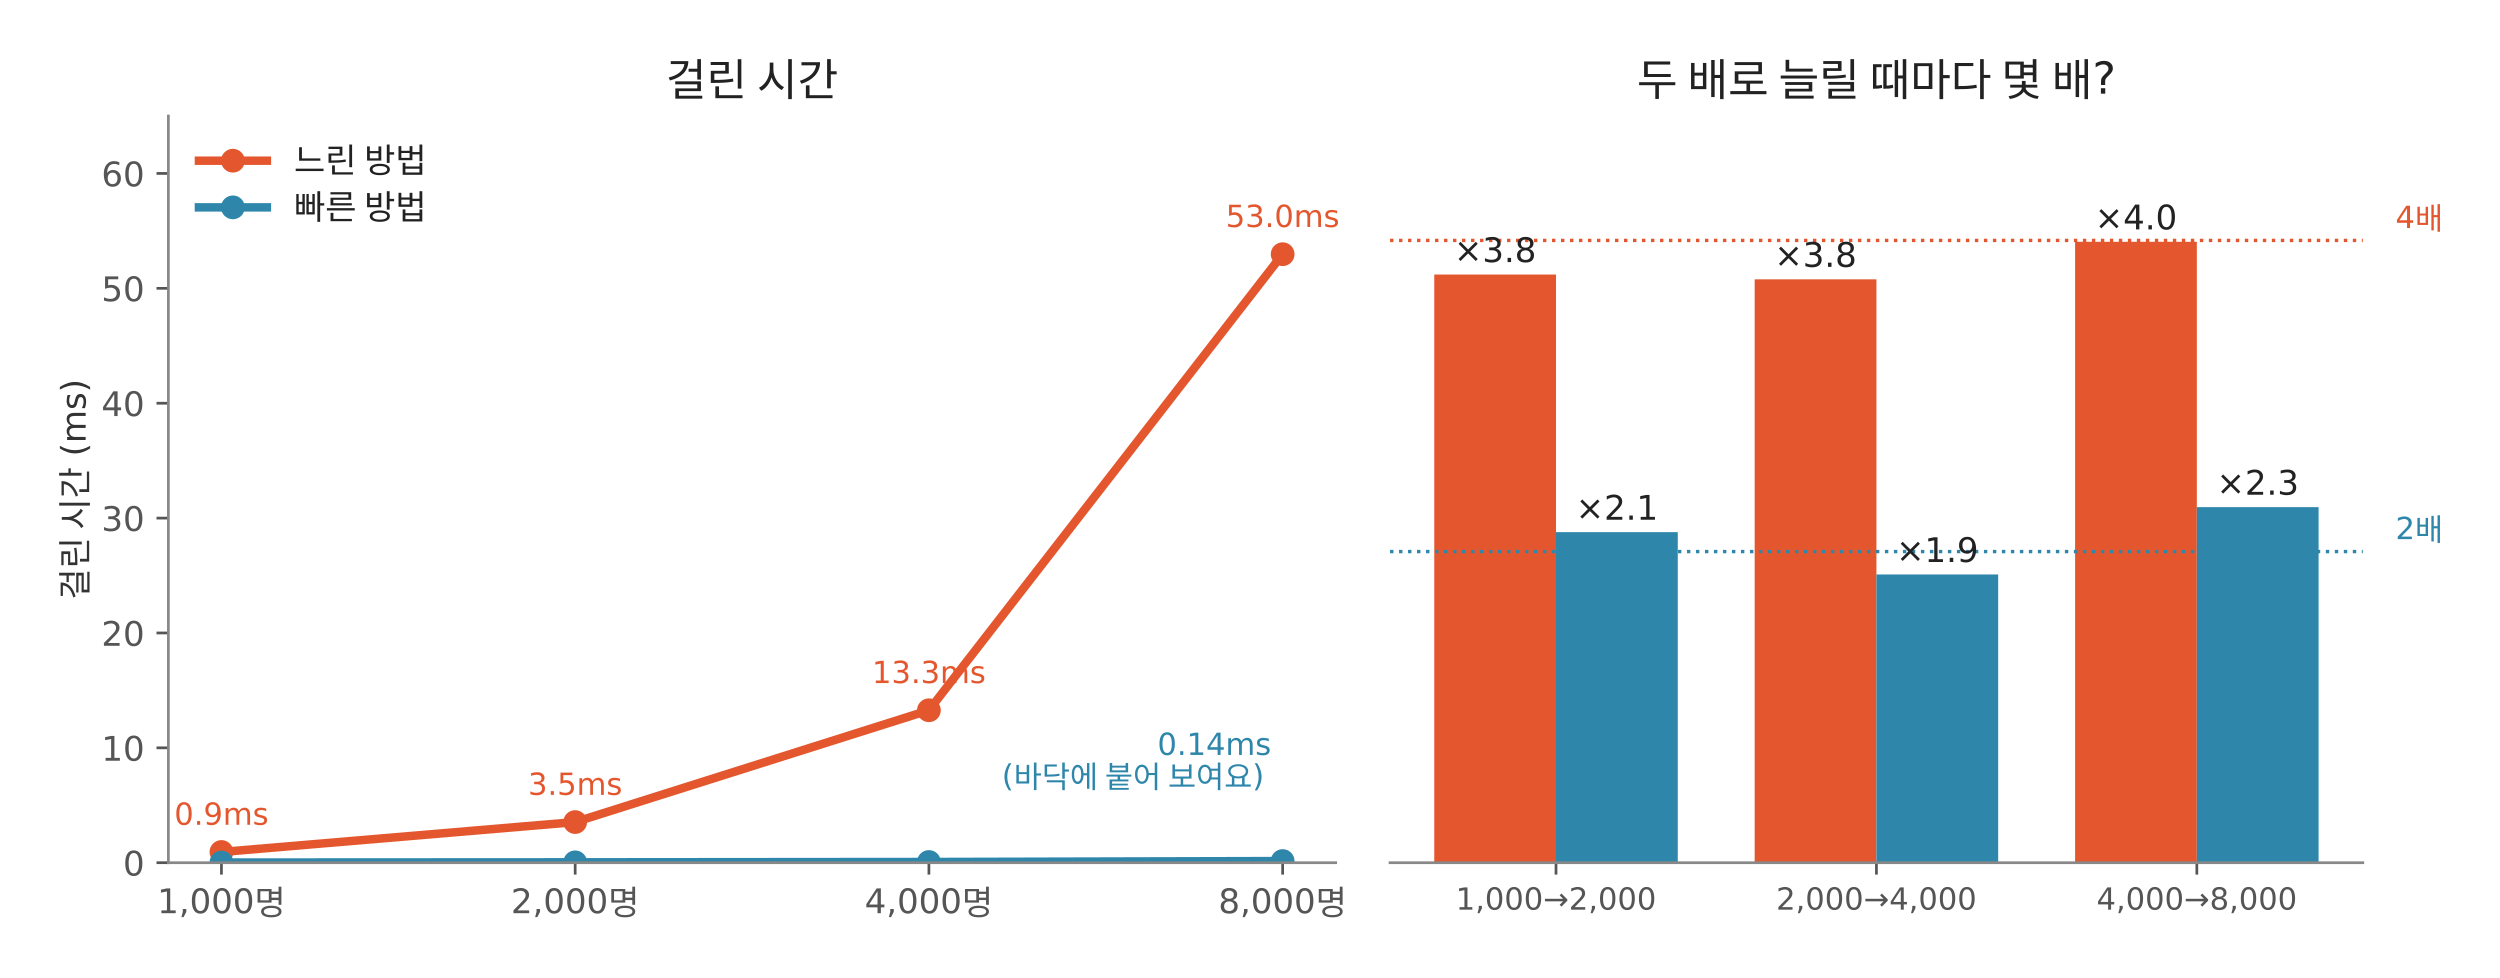
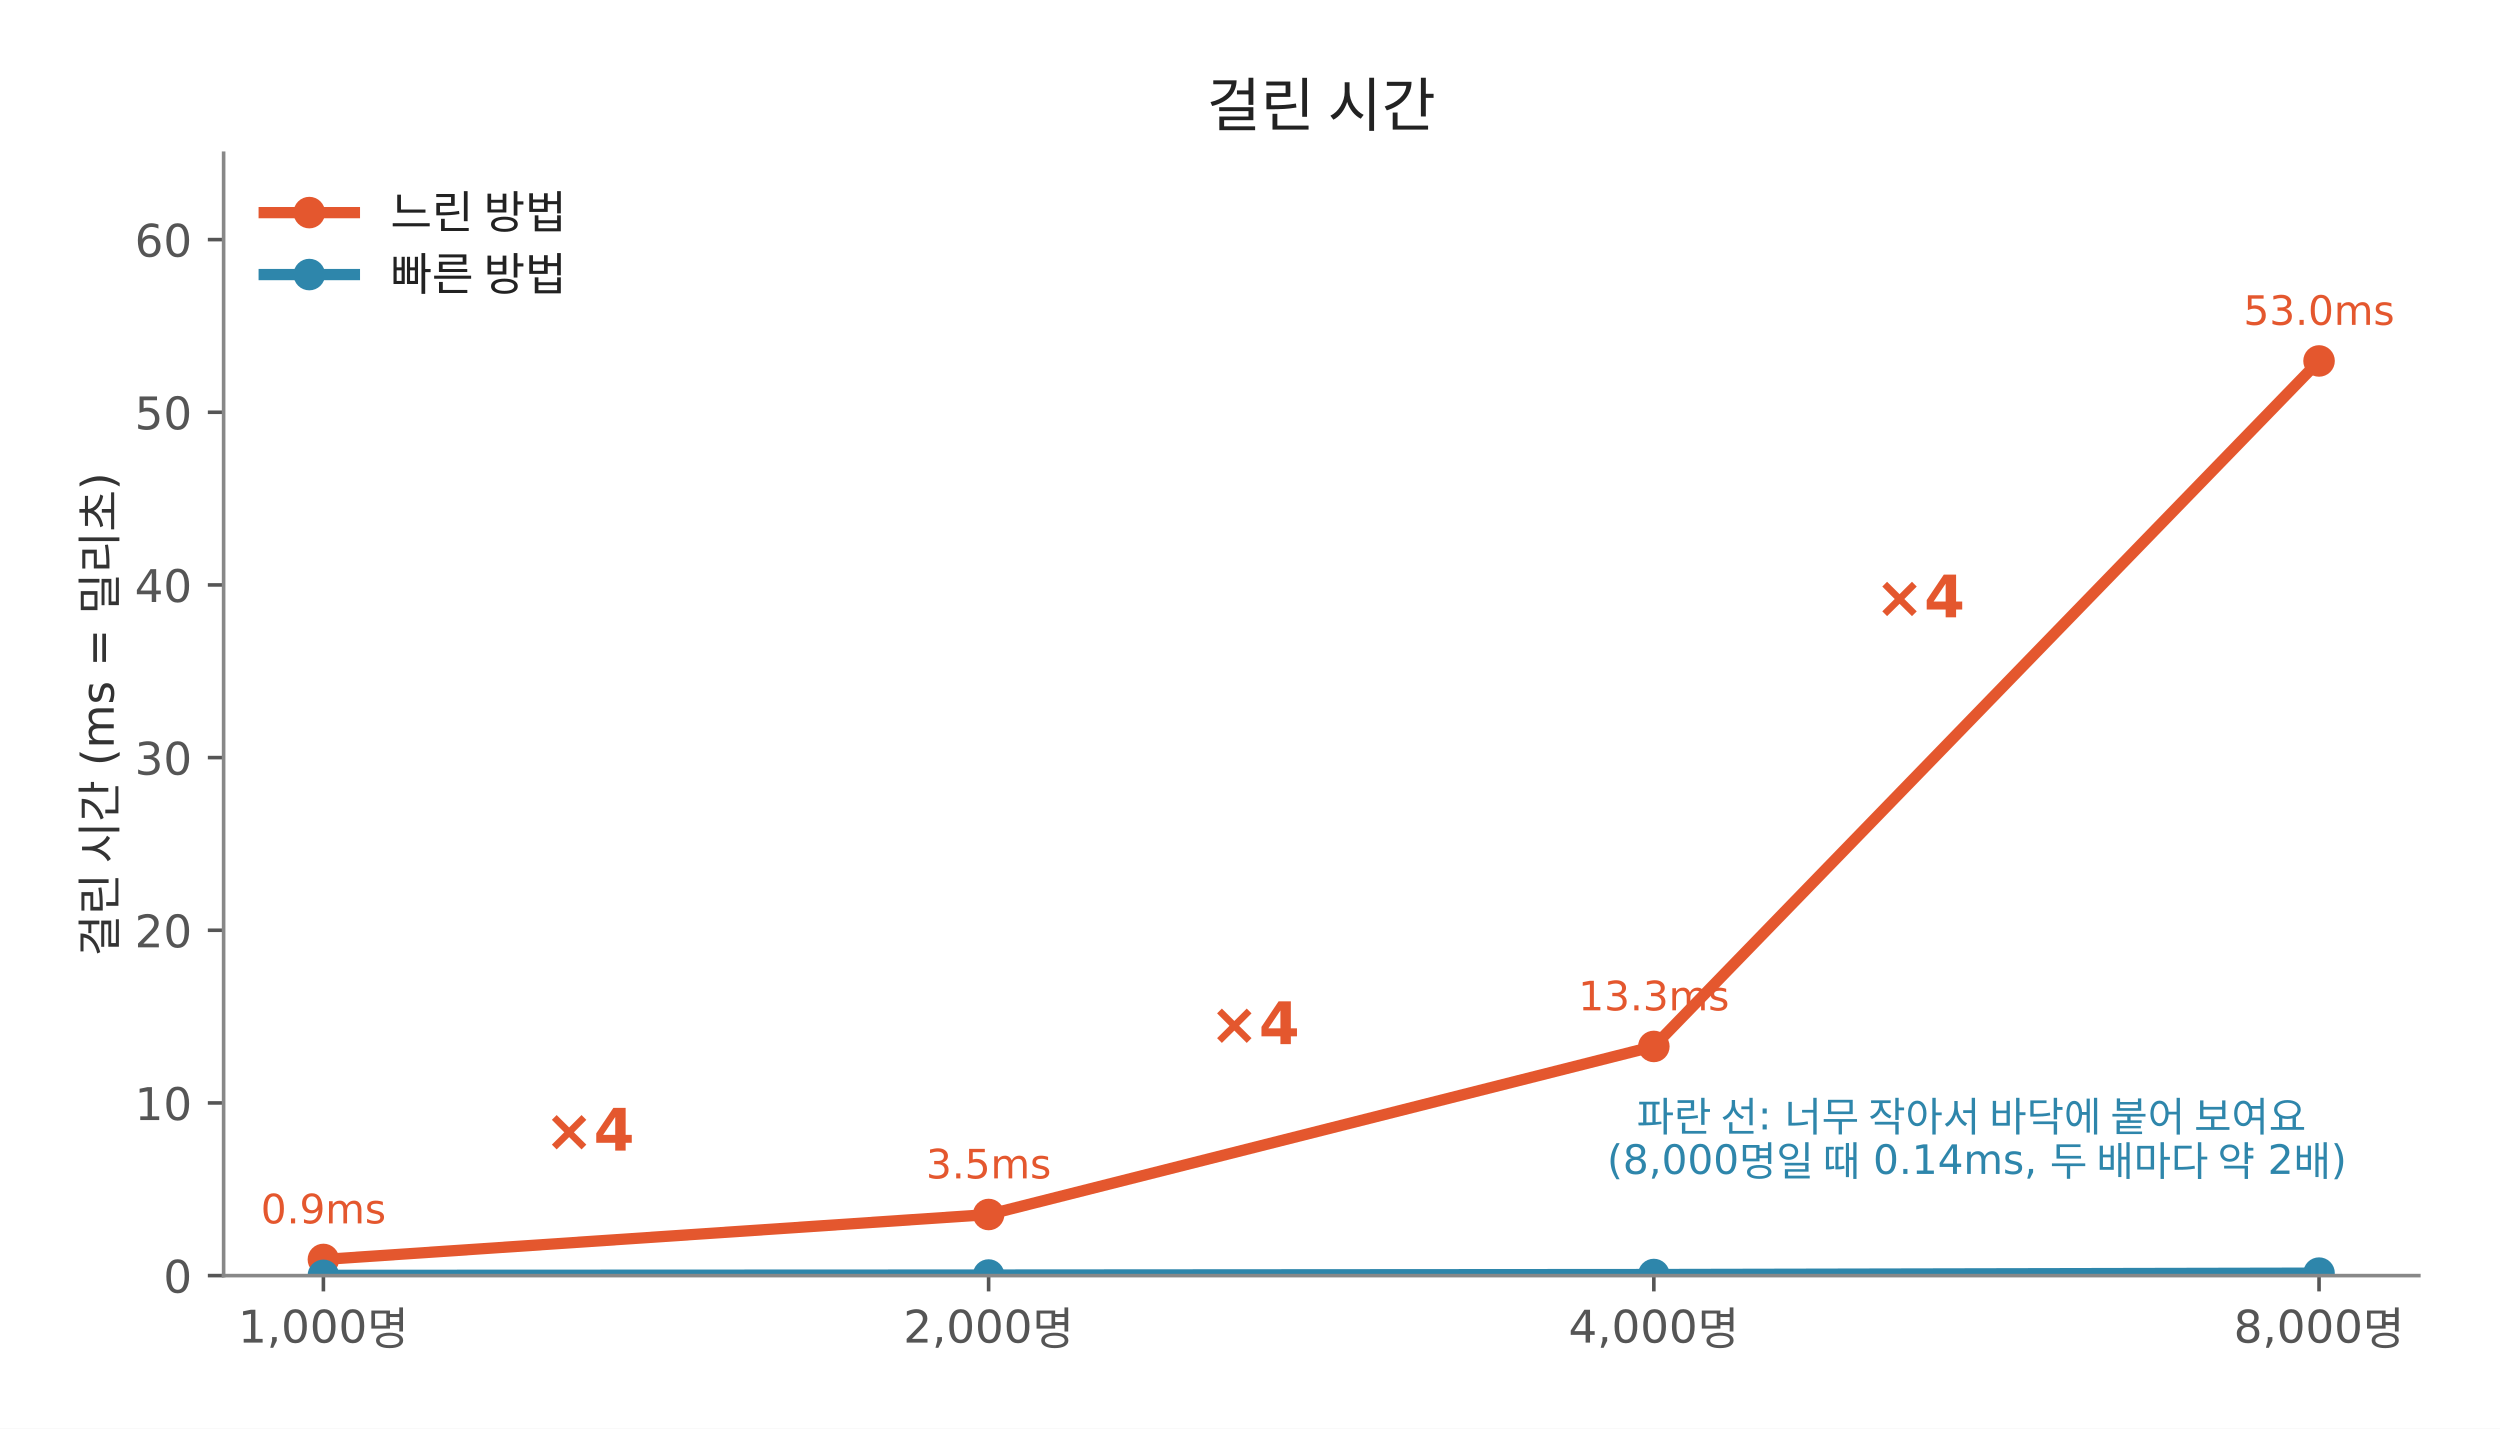
- <svg xmlns="http://www.w3.org/2000/svg" xmlns:xlink="http://www.w3.org/1999/xlink" width="736.278pt" height="288pt" viewBox="0 0 736.278 288" version="1.1">
+ <svg xmlns="http://www.w3.org/2000/svg" xmlns:xlink="http://www.w3.org/1999/xlink" width="554.4pt" height="316.8pt" viewBox="0 0 554.4 316.8" version="1.1">
  <defs>
    <style type="text/css">*{stroke-linejoin: round; stroke-linecap: butt}</style>
  </defs>
  <g id="figure_1">
    <g id="patch_1">
-       <path d="M 0 288  L 736.278 288  L 736.278 0  L 0 0  z " style="fill: #ffffff" />
+       <path d="M 0 316.8  L 554.4 316.8  L 554.4 0  L 0 0  z " style="fill: #ffffff" />
    </g>
    <g id="axes_1">
      <g id="patch_2">
-         <path d="M 49.591 254.08  L 393.38 254.08  L 393.38 34.168  L 49.591 34.168  z " style="fill: #ffffff" />
+         <path d="M 49.591 282.88  L 536.4 282.88  L 536.4 33.986  L 49.591 33.986  z " style="fill: #ffffff" />
      </g>
      <g id="matplotlib.axis_1">
        <g id="xtick_1">
          <g id="line2d_1">
            <defs>
-               <path id="m24d782987a" d="M 0 0  L 0 3.5  " style="stroke: #555555; stroke-width: 0.8" />
+               <path id="m70cd7b57b3" d="M 0 0  L 0 3.5  " style="stroke: #555555; stroke-width: 0.8" />
            </defs>
            <g>
-               <use xlink:href="#m24d782987a" x="65.217" y="254.08" style="fill: #555555; stroke: #555555; stroke-width: 0.8" />
+               <use xlink:href="#m70cd7b57b3" x="71.718" y="282.88" style="fill: #555555; stroke: #555555; stroke-width: 0.8" />
            </g>
          </g>
          <g id="text_1">
-             <text style="fill: #555555; font: 10px 'Apple SD Gothic Neo', 'Noto Sans KR', 'Malgun Gothic', 'DejaVu Sans', 'Bitstream Vera Sans', 'Computer Modern Sans Serif', 'Lucida Grande', 'Verdana', 'Geneva', 'Lucid', 'Arial', 'Helvetica', 'Avant Garde', sans-serif; text-anchor: middle" x="65.217" y="268.941" transform="rotate(-0 65.2174 268.9406)">1,000명</text>
+             <text style="fill: #555555; font: 10px 'Apple SD Gothic Neo', 'Noto Sans KR', 'Malgun Gothic', 'DejaVu Sans', 'Bitstream Vera Sans', 'Computer Modern Sans Serif', 'Lucida Grande', 'Verdana', 'Geneva', 'Lucid', 'Arial', 'Helvetica', 'Avant Garde', sans-serif; text-anchor: middle" x="71.718" y="297.741" transform="rotate(-0 71.71832 297.7406)">1,000명</text>
          </g>
        </g>
        <g id="xtick_2">
          <g id="line2d_2">
            <g>
-               <use xlink:href="#m24d782987a" x="169.396" y="254.08" style="fill: #555555; stroke: #555555; stroke-width: 0.8" />
+               <use xlink:href="#m70cd7b57b3" x="219.236" y="282.88" style="fill: #555555; stroke: #555555; stroke-width: 0.8" />
            </g>
          </g>
          <g id="text_2">
-             <text style="fill: #555555; font: 10px 'Apple SD Gothic Neo', 'Noto Sans KR', 'Malgun Gothic', 'DejaVu Sans', 'Bitstream Vera Sans', 'Computer Modern Sans Serif', 'Lucida Grande', 'Verdana', 'Geneva', 'Lucid', 'Arial', 'Helvetica', 'Avant Garde', sans-serif; text-anchor: middle" x="169.396" y="268.941" transform="rotate(-0 169.3959 268.9406)">2,000명</text>
+             <text style="fill: #555555; font: 10px 'Apple SD Gothic Neo', 'Noto Sans KR', 'Malgun Gothic', 'DejaVu Sans', 'Bitstream Vera Sans', 'Computer Modern Sans Serif', 'Lucida Grande', 'Verdana', 'Geneva', 'Lucid', 'Arial', 'Helvetica', 'Avant Garde', sans-serif; text-anchor: middle" x="219.236" y="297.741" transform="rotate(-0 219.2363 297.7406)">2,000명</text>
          </g>
        </g>
        <g id="xtick_3">
          <g id="line2d_3">
            <g>
-               <use xlink:href="#m24d782987a" x="273.574" y="254.08" style="fill: #555555; stroke: #555555; stroke-width: 0.8" />
+               <use xlink:href="#m70cd7b57b3" x="366.754" y="282.88" style="fill: #555555; stroke: #555555; stroke-width: 0.8" />
            </g>
          </g>
          <g id="text_3">
-             <text style="fill: #555555; font: 10px 'Apple SD Gothic Neo', 'Noto Sans KR', 'Malgun Gothic', 'DejaVu Sans', 'Bitstream Vera Sans', 'Computer Modern Sans Serif', 'Lucida Grande', 'Verdana', 'Geneva', 'Lucid', 'Arial', 'Helvetica', 'Avant Garde', sans-serif; text-anchor: middle" x="273.574" y="268.941" transform="rotate(-0 273.5744 268.9406)">4,000명</text>
+             <text style="fill: #555555; font: 10px 'Apple SD Gothic Neo', 'Noto Sans KR', 'Malgun Gothic', 'DejaVu Sans', 'Bitstream Vera Sans', 'Computer Modern Sans Serif', 'Lucida Grande', 'Verdana', 'Geneva', 'Lucid', 'Arial', 'Helvetica', 'Avant Garde', sans-serif; text-anchor: middle" x="366.754" y="297.741" transform="rotate(-0 366.7543 297.7406)">4,000명</text>
          </g>
        </g>
        <g id="xtick_4">
          <g id="line2d_4">
            <g>
-               <use xlink:href="#m24d782987a" x="377.753" y="254.08" style="fill: #555555; stroke: #555555; stroke-width: 0.8" />
+               <use xlink:href="#m70cd7b57b3" x="514.272" y="282.88" style="fill: #555555; stroke: #555555; stroke-width: 0.8" />
            </g>
          </g>
          <g id="text_4">
-             <text style="fill: #555555; font: 10px 'Apple SD Gothic Neo', 'Noto Sans KR', 'Malgun Gothic', 'DejaVu Sans', 'Bitstream Vera Sans', 'Computer Modern Sans Serif', 'Lucida Grande', 'Verdana', 'Geneva', 'Lucid', 'Arial', 'Helvetica', 'Avant Garde', sans-serif; text-anchor: middle" x="377.753" y="268.941" transform="rotate(-0 377.7529 268.9406)">8,000명</text>
+             <text style="fill: #555555; font: 10px 'Apple SD Gothic Neo', 'Noto Sans KR', 'Malgun Gothic', 'DejaVu Sans', 'Bitstream Vera Sans', 'Computer Modern Sans Serif', 'Lucida Grande', 'Verdana', 'Geneva', 'Lucid', 'Arial', 'Helvetica', 'Avant Garde', sans-serif; text-anchor: middle" x="514.272" y="297.741" transform="rotate(-0 514.2723 297.7406)">8,000명</text>
          </g>
        </g>
      </g>
      <g id="matplotlib.axis_2">
        <g id="ytick_1">
          <g id="line2d_5">
            <defs>
-               <path id="m99cda3ee93" d="M 0 0  L -3.5 0  " style="stroke: #555555; stroke-width: 0.8" />
+               <path id="m68f8feca6b" d="M 0 0  L -3.5 0  " style="stroke: #555555; stroke-width: 0.8" />
            </defs>
            <g>
-               <use xlink:href="#m99cda3ee93" x="49.591" y="254.08" style="fill: #555555; stroke: #555555; stroke-width: 0.8" />
+               <use xlink:href="#m68f8feca6b" x="49.591" y="282.88" style="fill: #555555; stroke: #555555; stroke-width: 0.8" />
            </g>
          </g>
          <g id="text_5">
-             <text style="fill: #555555; font: 10px 'Apple SD Gothic Neo', 'Noto Sans KR', 'Malgun Gothic', 'DejaVu Sans', 'Bitstream Vera Sans', 'Computer Modern Sans Serif', 'Lucida Grande', 'Verdana', 'Geneva', 'Lucid', 'Arial', 'Helvetica', 'Avant Garde', sans-serif; text-anchor: end" x="42.591" y="257.87" transform="rotate(-0 42.59063 257.8695)">0</text>
+             <text style="fill: #555555; font: 10px 'Apple SD Gothic Neo', 'Noto Sans KR', 'Malgun Gothic', 'DejaVu Sans', 'Bitstream Vera Sans', 'Computer Modern Sans Serif', 'Lucida Grande', 'Verdana', 'Geneva', 'Lucid', 'Arial', 'Helvetica', 'Avant Garde', sans-serif; text-anchor: end" x="42.591" y="286.67" transform="rotate(-0 42.59063 286.6695)">0</text>
          </g>
        </g>
        <g id="ytick_2">
          <g id="line2d_6">
            <g>
-               <use xlink:href="#m99cda3ee93" x="49.591" y="220.247" style="fill: #555555; stroke: #555555; stroke-width: 0.8" />
+               <use xlink:href="#m68f8feca6b" x="49.591" y="244.588" style="fill: #555555; stroke: #555555; stroke-width: 0.8" />
            </g>
          </g>
          <g id="text_6">
-             <text style="fill: #555555; font: 10px 'Apple SD Gothic Neo', 'Noto Sans KR', 'Malgun Gothic', 'DejaVu Sans', 'Bitstream Vera Sans', 'Computer Modern Sans Serif', 'Lucida Grande', 'Verdana', 'Geneva', 'Lucid', 'Arial', 'Helvetica', 'Avant Garde', sans-serif; text-anchor: end" x="42.591" y="224.037" transform="rotate(-0 42.59063 224.037)">10</text>
+             <text style="fill: #555555; font: 10px 'Apple SD Gothic Neo', 'Noto Sans KR', 'Malgun Gothic', 'DejaVu Sans', 'Bitstream Vera Sans', 'Computer Modern Sans Serif', 'Lucida Grande', 'Verdana', 'Geneva', 'Lucid', 'Arial', 'Helvetica', 'Avant Garde', sans-serif; text-anchor: end" x="42.591" y="248.378" transform="rotate(-0 42.59063 248.3781)">10</text>
          </g>
        </g>
        <g id="ytick_3">
          <g id="line2d_7">
            <g>
-               <use xlink:href="#m99cda3ee93" x="49.591" y="186.415" style="fill: #555555; stroke: #555555; stroke-width: 0.8" />
+               <use xlink:href="#m68f8feca6b" x="49.591" y="206.297" style="fill: #555555; stroke: #555555; stroke-width: 0.8" />
            </g>
          </g>
          <g id="text_7">
-             <text style="fill: #555555; font: 10px 'Apple SD Gothic Neo', 'Noto Sans KR', 'Malgun Gothic', 'DejaVu Sans', 'Bitstream Vera Sans', 'Computer Modern Sans Serif', 'Lucida Grande', 'Verdana', 'Geneva', 'Lucid', 'Arial', 'Helvetica', 'Avant Garde', sans-serif; text-anchor: end" x="42.591" y="190.205" transform="rotate(-0 42.59063 190.2045)">20</text>
+             <text style="fill: #555555; font: 10px 'Apple SD Gothic Neo', 'Noto Sans KR', 'Malgun Gothic', 'DejaVu Sans', 'Bitstream Vera Sans', 'Computer Modern Sans Serif', 'Lucida Grande', 'Verdana', 'Geneva', 'Lucid', 'Arial', 'Helvetica', 'Avant Garde', sans-serif; text-anchor: end" x="42.591" y="210.087" transform="rotate(-0 42.59063 210.0867)">20</text>
          </g>
        </g>
        <g id="ytick_4">
          <g id="line2d_8">
            <g>
-               <use xlink:href="#m99cda3ee93" x="49.591" y="152.582" style="fill: #555555; stroke: #555555; stroke-width: 0.8" />
+               <use xlink:href="#m68f8feca6b" x="49.591" y="168.006" style="fill: #555555; stroke: #555555; stroke-width: 0.8" />
            </g>
          </g>
          <g id="text_8">
-             <text style="fill: #555555; font: 10px 'Apple SD Gothic Neo', 'Noto Sans KR', 'Malgun Gothic', 'DejaVu Sans', 'Bitstream Vera Sans', 'Computer Modern Sans Serif', 'Lucida Grande', 'Verdana', 'Geneva', 'Lucid', 'Arial', 'Helvetica', 'Avant Garde', sans-serif; text-anchor: end" x="42.591" y="156.372" transform="rotate(-0 42.59063 156.372)">30</text>
+             <text style="fill: #555555; font: 10px 'Apple SD Gothic Neo', 'Noto Sans KR', 'Malgun Gothic', 'DejaVu Sans', 'Bitstream Vera Sans', 'Computer Modern Sans Serif', 'Lucida Grande', 'Verdana', 'Geneva', 'Lucid', 'Arial', 'Helvetica', 'Avant Garde', sans-serif; text-anchor: end" x="42.591" y="171.795" transform="rotate(-0 42.59063 171.7953)">30</text>
          </g>
        </g>
        <g id="ytick_5">
          <g id="line2d_9">
            <g>
-               <use xlink:href="#m99cda3ee93" x="49.591" y="118.75" style="fill: #555555; stroke: #555555; stroke-width: 0.8" />
+               <use xlink:href="#m68f8feca6b" x="49.591" y="129.714" style="fill: #555555; stroke: #555555; stroke-width: 0.8" />
            </g>
          </g>
          <g id="text_9">
-             <text style="fill: #555555; font: 10px 'Apple SD Gothic Neo', 'Noto Sans KR', 'Malgun Gothic', 'DejaVu Sans', 'Bitstream Vera Sans', 'Computer Modern Sans Serif', 'Lucida Grande', 'Verdana', 'Geneva', 'Lucid', 'Arial', 'Helvetica', 'Avant Garde', sans-serif; text-anchor: end" x="42.591" y="122.54" transform="rotate(-0 42.59063 122.5395)">40</text>
+             <text style="fill: #555555; font: 10px 'Apple SD Gothic Neo', 'Noto Sans KR', 'Malgun Gothic', 'DejaVu Sans', 'Bitstream Vera Sans', 'Computer Modern Sans Serif', 'Lucida Grande', 'Verdana', 'Geneva', 'Lucid', 'Arial', 'Helvetica', 'Avant Garde', sans-serif; text-anchor: end" x="42.591" y="133.504" transform="rotate(-0 42.59063 133.504)">40</text>
          </g>
        </g>
        <g id="ytick_6">
          <g id="line2d_10">
            <g>
-               <use xlink:href="#m99cda3ee93" x="49.591" y="84.917" style="fill: #555555; stroke: #555555; stroke-width: 0.8" />
+               <use xlink:href="#m68f8feca6b" x="49.591" y="91.423" style="fill: #555555; stroke: #555555; stroke-width: 0.8" />
            </g>
          </g>
          <g id="text_10">
-             <text style="fill: #555555; font: 10px 'Apple SD Gothic Neo', 'Noto Sans KR', 'Malgun Gothic', 'DejaVu Sans', 'Bitstream Vera Sans', 'Computer Modern Sans Serif', 'Lucida Grande', 'Verdana', 'Geneva', 'Lucid', 'Arial', 'Helvetica', 'Avant Garde', sans-serif; text-anchor: end" x="42.591" y="88.707" transform="rotate(-0 42.59063 88.70703)">50</text>
+             <text style="fill: #555555; font: 10px 'Apple SD Gothic Neo', 'Noto Sans KR', 'Malgun Gothic', 'DejaVu Sans', 'Bitstream Vera Sans', 'Computer Modern Sans Serif', 'Lucida Grande', 'Verdana', 'Geneva', 'Lucid', 'Arial', 'Helvetica', 'Avant Garde', sans-serif; text-anchor: end" x="42.591" y="95.213" transform="rotate(-0 42.59063 95.21256)">50</text>
          </g>
        </g>
        <g id="ytick_7">
          <g id="line2d_11">
            <g>
-               <use xlink:href="#m99cda3ee93" x="49.591" y="51.085" style="fill: #555555; stroke: #555555; stroke-width: 0.8" />
+               <use xlink:href="#m68f8feca6b" x="49.591" y="53.131" style="fill: #555555; stroke: #555555; stroke-width: 0.8" />
            </g>
          </g>
          <g id="text_11">
-             <text style="fill: #555555; font: 10px 'Apple SD Gothic Neo', 'Noto Sans KR', 'Malgun Gothic', 'DejaVu Sans', 'Bitstream Vera Sans', 'Computer Modern Sans Serif', 'Lucida Grande', 'Verdana', 'Geneva', 'Lucid', 'Arial', 'Helvetica', 'Avant Garde', sans-serif; text-anchor: end" x="42.591" y="54.875" transform="rotate(-0 42.59063 54.87453)">60</text>
+             <text style="fill: #555555; font: 10px 'Apple SD Gothic Neo', 'Noto Sans KR', 'Malgun Gothic', 'DejaVu Sans', 'Bitstream Vera Sans', 'Computer Modern Sans Serif', 'Lucida Grande', 'Verdana', 'Geneva', 'Lucid', 'Arial', 'Helvetica', 'Avant Garde', sans-serif; text-anchor: end" x="42.591" y="56.921" transform="rotate(-0 42.59063 56.92117)">60</text>
          </g>
        </g>
        <g id="text_12">
-           <text style="fill: #333333; font: 10px 'Apple SD Gothic Neo', 'Noto Sans KR', 'Malgun Gothic', 'DejaVu Sans', 'Bitstream Vera Sans', 'Computer Modern Sans Serif', 'Lucida Grande', 'Verdana', 'Geneva', 'Lucid', 'Arial', 'Helvetica', 'Avant Garde', sans-serif; text-anchor: middle" x="25.681" y="144.124" transform="rotate(-90 25.68125 144.1241)">걸린 시간 (ms)</text>
+           <text style="fill: #333333; font: 10px 'Apple SD Gothic Neo', 'Noto Sans KR', 'Malgun Gothic', 'DejaVu Sans', 'Bitstream Vera Sans', 'Computer Modern Sans Serif', 'Lucida Grande', 'Verdana', 'Geneva', 'Lucid', 'Arial', 'Helvetica', 'Avant Garde', sans-serif; text-anchor: middle" x="25.681" y="158.433" transform="rotate(-90 25.68125 158.4327)">걸린 시간 (ms = 밀리초)</text>
        </g>
      </g>
      <g id="line2d_12">
-         <path d="M 65.217 250.913  L 169.396 242.106  L 273.574 209.177  L 377.753 74.862  " clip-path="url(#p26d52762a8)" style="fill: none; stroke: #e4572e; stroke-width: 2.5; stroke-linecap: square" />
+         <path d="M 71.718 279.296  L 219.236 269.328  L 366.754 232.059  L 514.272 80.043  " clip-path="url(#p534e859869)" style="fill: none; stroke: #e4572e; stroke-width: 2.5; stroke-linecap: square" />
        <defs>
-           <path id="m8c4d092353" d="M 0 3  C 0.796 3 1.559 2.684 2.121 2.121  C 2.684 1.559 3 0.796 3 0  C 3 -0.796 2.684 -1.559 2.121 -2.121  C 1.559 -2.684 0.796 -3 0 -3  C -0.796 -3 -1.559 -2.684 -2.121 -2.121  C -2.684 -1.559 -3 -0.796 -3 0  C -3 0.796 -2.684 1.559 -2.121 2.121  C -1.559 2.684 -0.796 3 0 3  z " style="stroke: #e4572e" />
+           <path id="m20ce9dc213" d="M 0 3  C 0.796 3 1.559 2.684 2.121 2.121  C 2.684 1.559 3 0.796 3 0  C 3 -0.796 2.684 -1.559 2.121 -2.121  C 1.559 -2.684 0.796 -3 0 -3  C -0.796 -3 -1.559 -2.684 -2.121 -2.121  C -2.684 -1.559 -3 -0.796 -3 0  C -3 0.796 -2.684 1.559 -2.121 2.121  C -1.559 2.684 -0.796 3 0 3  z " style="stroke: #e4572e" />
        </defs>
-         <g clip-path="url(#p26d52762a8)">
-           <use xlink:href="#m8c4d092353" x="65.217" y="250.913" style="fill: #e4572e; stroke: #e4572e" />
-           <use xlink:href="#m8c4d092353" x="169.396" y="242.106" style="fill: #e4572e; stroke: #e4572e" />
-           <use xlink:href="#m8c4d092353" x="273.574" y="209.177" style="fill: #e4572e; stroke: #e4572e" />
-           <use xlink:href="#m8c4d092353" x="377.753" y="74.862" style="fill: #e4572e; stroke: #e4572e" />
+         <g clip-path="url(#p534e859869)">
+           <use xlink:href="#m20ce9dc213" x="71.718" y="279.296" style="fill: #e4572e; stroke: #e4572e" />
+           <use xlink:href="#m20ce9dc213" x="219.236" y="269.328" style="fill: #e4572e; stroke: #e4572e" />
+           <use xlink:href="#m20ce9dc213" x="366.754" y="232.059" style="fill: #e4572e; stroke: #e4572e" />
+           <use xlink:href="#m20ce9dc213" x="514.272" y="80.043" style="fill: #e4572e; stroke: #e4572e" />
        </g>
      </g>
      <g id="line2d_13">
-         <path d="M 65.217 254.026  L 169.396 253.965  L 273.574 253.867  L 377.753 253.592  " clip-path="url(#p26d52762a8)" style="fill: none; stroke: #2e86ab; stroke-width: 2.5; stroke-linecap: square" />
+         <path d="M 71.718 282.818  L 219.236 282.749  L 366.754 282.638  L 514.272 282.328  " clip-path="url(#p534e859869)" style="fill: none; stroke: #2e86ab; stroke-width: 2.5; stroke-linecap: square" />
        <defs>
-           <path id="m15142eed81" d="M 0 3  C 0.796 3 1.559 2.684 2.121 2.121  C 2.684 1.559 3 0.796 3 0  C 3 -0.796 2.684 -1.559 2.121 -2.121  C 1.559 -2.684 0.796 -3 0 -3  C -0.796 -3 -1.559 -2.684 -2.121 -2.121  C -2.684 -1.559 -3 -0.796 -3 0  C -3 0.796 -2.684 1.559 -2.121 2.121  C -1.559 2.684 -0.796 3 0 3  z " style="stroke: #2e86ab" />
+           <path id="m63383c56ba" d="M 0 3  C 0.796 3 1.559 2.684 2.121 2.121  C 2.684 1.559 3 0.796 3 0  C 3 -0.796 2.684 -1.559 2.121 -2.121  C 1.559 -2.684 0.796 -3 0 -3  C -0.796 -3 -1.559 -2.684 -2.121 -2.121  C -2.684 -1.559 -3 -0.796 -3 0  C -3 0.796 -2.684 1.559 -2.121 2.121  C -1.559 2.684 -0.796 3 0 3  z " style="stroke: #2e86ab" />
        </defs>
-         <g clip-path="url(#p26d52762a8)">
-           <use xlink:href="#m15142eed81" x="65.217" y="254.026" style="fill: #2e86ab; stroke: #2e86ab" />
-           <use xlink:href="#m15142eed81" x="169.396" y="253.965" style="fill: #2e86ab; stroke: #2e86ab" />
-           <use xlink:href="#m15142eed81" x="273.574" y="253.867" style="fill: #2e86ab; stroke: #2e86ab" />
-           <use xlink:href="#m15142eed81" x="377.753" y="253.592" style="fill: #2e86ab; stroke: #2e86ab" />
+         <g clip-path="url(#p534e859869)">
+           <use xlink:href="#m63383c56ba" x="71.718" y="282.818" style="fill: #2e86ab; stroke: #2e86ab" />
+           <use xlink:href="#m63383c56ba" x="219.236" y="282.749" style="fill: #2e86ab; stroke: #2e86ab" />
+           <use xlink:href="#m63383c56ba" x="366.754" y="282.638" style="fill: #2e86ab; stroke: #2e86ab" />
+           <use xlink:href="#m63383c56ba" x="514.272" y="282.328" style="fill: #2e86ab; stroke: #2e86ab" />
        </g>
      </g>
      <g id="patch_3">
-         <path d="M 49.591 254.08  L 49.591 34.168  " style="fill: none; stroke: #888888; stroke-width: 0.8; stroke-linejoin: miter; stroke-linecap: square" />
+         <path d="M 49.591 282.88  L 49.591 33.986  " style="fill: none; stroke: #888888; stroke-width: 0.8; stroke-linejoin: miter; stroke-linecap: square" />
      </g>
      <g id="patch_4">
-         <path d="M 49.591 254.08  L 393.38 254.08  " style="fill: none; stroke: #888888; stroke-width: 0.8; stroke-linejoin: miter; stroke-linecap: square" />
+         <path d="M 49.591 282.88  L 536.4 282.88  " style="fill: none; stroke: #888888; stroke-width: 0.8; stroke-linejoin: miter; stroke-linecap: square" />
      </g>
      <g id="text_13">
-         <text style="fill: #e4572e; font: 9px 'Apple SD Gothic Neo', 'Noto Sans KR', 'Malgun Gothic', 'DejaVu Sans', 'Bitstream Vera Sans', 'Computer Modern Sans Serif', 'Lucida Grande', 'Verdana', 'Geneva', 'Lucid', 'Arial', 'Helvetica', 'Avant Garde', sans-serif; text-anchor: middle" x="65.217" y="242.913" transform="rotate(-0 65.2174 242.913)">0.9ms</text>
+         <text style="fill: #e4572e; font: 9px 'Apple SD Gothic Neo', 'Noto Sans KR', 'Malgun Gothic', 'DejaVu Sans', 'Bitstream Vera Sans', 'Computer Modern Sans Serif', 'Lucida Grande', 'Verdana', 'Geneva', 'Lucid', 'Arial', 'Helvetica', 'Avant Garde', sans-serif; text-anchor: middle" x="71.718" y="271.296" transform="rotate(-0 71.71832 271.2956)">0.9ms</text>
      </g>
      <g id="text_14">
-         <text style="fill: #e4572e; font: 9px 'Apple SD Gothic Neo', 'Noto Sans KR', 'Malgun Gothic', 'DejaVu Sans', 'Bitstream Vera Sans', 'Computer Modern Sans Serif', 'Lucida Grande', 'Verdana', 'Geneva', 'Lucid', 'Arial', 'Helvetica', 'Avant Garde', sans-serif; text-anchor: middle" x="169.396" y="234.106" transform="rotate(-0 169.3959 234.1064)">3.5ms</text>
+         <text style="fill: #e4572e; font: 9px 'Apple SD Gothic Neo', 'Noto Sans KR', 'Malgun Gothic', 'DejaVu Sans', 'Bitstream Vera Sans', 'Computer Modern Sans Serif', 'Lucida Grande', 'Verdana', 'Geneva', 'Lucid', 'Arial', 'Helvetica', 'Avant Garde', sans-serif; text-anchor: middle" x="219.236" y="261.328" transform="rotate(-0 219.2363 261.3284)">3.5ms</text>
      </g>
      <g id="text_15">
-         <text style="fill: #e4572e; font: 9px 'Apple SD Gothic Neo', 'Noto Sans KR', 'Malgun Gothic', 'DejaVu Sans', 'Bitstream Vera Sans', 'Computer Modern Sans Serif', 'Lucida Grande', 'Verdana', 'Geneva', 'Lucid', 'Arial', 'Helvetica', 'Avant Garde', sans-serif; text-anchor: middle" x="273.574" y="201.177" transform="rotate(-0 273.5744 201.1772)">13.3ms</text>
+         <text style="fill: #e4572e; font: 9px 'Apple SD Gothic Neo', 'Noto Sans KR', 'Malgun Gothic', 'DejaVu Sans', 'Bitstream Vera Sans', 'Computer Modern Sans Serif', 'Lucida Grande', 'Verdana', 'Geneva', 'Lucid', 'Arial', 'Helvetica', 'Avant Garde', sans-serif; text-anchor: middle" x="366.754" y="224.059" transform="rotate(-0 366.7543 224.0593)">13.3ms</text>
      </g>
      <g id="text_16">
-         <text style="fill: #e4572e; font: 9px 'Apple SD Gothic Neo', 'Noto Sans KR', 'Malgun Gothic', 'DejaVu Sans', 'Bitstream Vera Sans', 'Computer Modern Sans Serif', 'Lucida Grande', 'Verdana', 'Geneva', 'Lucid', 'Arial', 'Helvetica', 'Avant Garde', sans-serif; text-anchor: middle" x="377.753" y="66.862" transform="rotate(-0 377.7529 66.86217)">53.0ms</text>
+         <text style="fill: #e4572e; font: 9px 'Apple SD Gothic Neo', 'Noto Sans KR', 'Malgun Gothic', 'DejaVu Sans', 'Bitstream Vera Sans', 'Computer Modern Sans Serif', 'Lucida Grande', 'Verdana', 'Geneva', 'Lucid', 'Arial', 'Helvetica', 'Avant Garde', sans-serif; text-anchor: middle" x="514.272" y="72.043" transform="rotate(-0 514.2723 72.04251)">53.0ms</text>
      </g>
      <g id="text_17">
-         <text style="fill: #2e86ab; font: 9px 'Apple SD Gothic Neo', 'Noto Sans KR', 'Malgun Gothic', 'DejaVu Sans', 'Bitstream Vera Sans', 'Computer Modern Sans Serif', 'Lucida Grande', 'Verdana', 'Geneva', 'Lucid', 'Arial', 'Helvetica', 'Avant Garde', sans-serif" transform="translate(340.8795 222.3433)">0.14ms</text>
-         <text style="fill: #2e86ab; font: 9px 'Apple SD Gothic Neo', 'Noto Sans KR', 'Malgun Gothic', 'DejaVu Sans', 'Bitstream Vera Sans', 'Computer Modern Sans Serif', 'Lucida Grande', 'Verdana', 'Geneva', 'Lucid', 'Arial', 'Helvetica', 'Avant Garde', sans-serif" transform="translate(295.0329 231.5925)">(바닥에 붙어 보여요)</text>
+         <text style="fill: #2e86ab; font: 9px 'Apple SD Gothic Neo', 'Noto Sans KR', 'Malgun Gothic', 'DejaVu Sans', 'Bitstream Vera Sans', 'Computer Modern Sans Serif', 'Lucida Grande', 'Verdana', 'Geneva', 'Lucid', 'Arial', 'Helvetica', 'Avant Garde', sans-serif" transform="translate(362.9554 250.885)">파란 선: 너무 작아서 바닥에 붙어 보여요</text>
+         <text style="fill: #2e86ab; font: 9px 'Apple SD Gothic Neo', 'Noto Sans KR', 'Malgun Gothic', 'DejaVu Sans', 'Bitstream Vera Sans', 'Computer Modern Sans Serif', 'Lucida Grande', 'Verdana', 'Geneva', 'Lucid', 'Arial', 'Helvetica', 'Avant Garde', sans-serif" transform="translate(356.3784 260.3283)">(8,000명일 때 0.14ms, 두 배마다 약 2배)</text>
      </g>
      <g id="text_18">
-         <text style="fill: #222222; font: 13px 'Apple SD Gothic Neo', 'Noto Sans KR', 'Malgun Gothic', 'DejaVu Sans', 'Bitstream Vera Sans', 'Computer Modern Sans Serif', 'Lucida Grande', 'Verdana', 'Geneva', 'Lucid', 'Arial', 'Helvetica', 'Avant Garde', sans-serif; text-anchor: middle" x="221.485" y="28.168" transform="rotate(-0 221.4852 28.16844)">걸린 시간</text>
+         <text style="fill: #e4572e; font: 700 13px 'Apple SD Gothic Neo', 'Noto Sans KR', 'Malgun Gothic', 'DejaVu Sans', 'Bitstream Vera Sans', 'Computer Modern Sans Serif', 'Lucida Grande', 'Verdana', 'Geneva', 'Lucid', 'Arial', 'Helvetica', 'Avant Garde', sans-serif; text-anchor: middle" x="130.726" y="255.166" transform="rotate(-0 130.7255 255.1663)">×4</text>
+       </g>
+       <g id="text_19">
+         <text style="fill: #e4572e; font: 700 13px 'Apple SD Gothic Neo', 'Noto Sans KR', 'Malgun Gothic', 'DejaVu Sans', 'Bitstream Vera Sans', 'Computer Modern Sans Serif', 'Lucida Grande', 'Verdana', 'Geneva', 'Lucid', 'Arial', 'Helvetica', 'Avant Garde', sans-serif; text-anchor: middle" x="278.244" y="231.548" transform="rotate(-0 278.2435 231.5482)">×4</text>
+       </g>
+       <g id="text_20">
+         <text style="fill: #e4572e; font: 700 13px 'Apple SD Gothic Neo', 'Noto Sans KR', 'Malgun Gothic', 'DejaVu Sans', 'Bitstream Vera Sans', 'Computer Modern Sans Serif', 'Lucida Grande', 'Verdana', 'Geneva', 'Lucid', 'Arial', 'Helvetica', 'Avant Garde', sans-serif; text-anchor: middle" x="425.762" y="136.905" transform="rotate(-0 425.7615 136.9052)">×4</text>
+       </g>
+       <g id="text_21">
+         <text style="fill: #222222; font: 13px 'Apple SD Gothic Neo', 'Noto Sans KR', 'Malgun Gothic', 'DejaVu Sans', 'Bitstream Vera Sans', 'Computer Modern Sans Serif', 'Lucida Grande', 'Verdana', 'Geneva', 'Lucid', 'Arial', 'Helvetica', 'Avant Garde', sans-serif; text-anchor: middle" x="292.995" y="27.986" transform="rotate(-0 292.9953 27.98562)">걸린 시간</text>
      </g>
      <g id="legend_1">
        <g id="line2d_14">
-           <path d="M 58.591 47.329  L 68.591 47.329  L 78.591 47.329  " style="fill: none; stroke: #e4572e; stroke-width: 2.5; stroke-linecap: square" />
+           <path d="M 58.591 47.147  L 68.591 47.147  L 78.591 47.147  " style="fill: none; stroke: #e4572e; stroke-width: 2.5; stroke-linecap: square" />
          <g>
-             <use xlink:href="#m8c4d092353" x="68.591" y="47.329" style="fill: #e4572e; stroke: #e4572e" />
-           </g>
-         </g>
-         <g id="text_19">
-           <text style="fill: #222222; font: 10px 'Apple SD Gothic Neo', 'Noto Sans KR', 'Malgun Gothic', 'DejaVu Sans', 'Bitstream Vera Sans', 'Computer Modern Sans Serif', 'Lucida Grande', 'Verdana', 'Geneva', 'Lucid', 'Arial', 'Helvetica', 'Avant Garde', sans-serif; text-anchor: start" x="86.591" y="50.829" transform="rotate(-0 86.59063 50.82937)">느린 방법</text>
+             <use xlink:href="#m20ce9dc213" x="68.591" y="47.147" style="fill: #e4572e; stroke: #e4572e" />
+           </g>
+         </g>
+         <g id="text_22">
+           <text style="fill: #222222; font: 10px 'Apple SD Gothic Neo', 'Noto Sans KR', 'Malgun Gothic', 'DejaVu Sans', 'Bitstream Vera Sans', 'Computer Modern Sans Serif', 'Lucida Grande', 'Verdana', 'Geneva', 'Lucid', 'Arial', 'Helvetica', 'Avant Garde', sans-serif; text-anchor: start" x="86.591" y="50.647" transform="rotate(-0 86.59063 50.64656)">느린 방법</text>
        </g>
        <g id="line2d_15">
-           <path d="M 58.591 61.07  L 68.591 61.07  L 78.591 61.07  " style="fill: none; stroke: #2e86ab; stroke-width: 2.5; stroke-linecap: square" />
+           <path d="M 58.591 60.887  L 68.591 60.887  L 78.591 60.887  " style="fill: none; stroke: #2e86ab; stroke-width: 2.5; stroke-linecap: square" />
          <g>
-             <use xlink:href="#m15142eed81" x="68.591" y="61.07" style="fill: #2e86ab; stroke: #2e86ab" />
-           </g>
-         </g>
-         <g id="text_20">
-           <text style="fill: #222222; font: 10px 'Apple SD Gothic Neo', 'Noto Sans KR', 'Malgun Gothic', 'DejaVu Sans', 'Bitstream Vera Sans', 'Computer Modern Sans Serif', 'Lucida Grande', 'Verdana', 'Geneva', 'Lucid', 'Arial', 'Helvetica', 'Avant Garde', sans-serif; text-anchor: start" x="86.591" y="64.57" transform="rotate(-0 86.59063 64.57)">빠른 방법</text>
-         </g>
-       </g>
-     </g>
-     <g id="axes_2">
-       <g id="patch_5">
-         <path d="M 409.382 254.08  L 695.873 254.08  L 695.873 34.168  L 409.382 34.168  z " style="fill: #ffffff" />
-       </g>
-       <g id="patch_6">
-         <path d="M 422.405 254.08  L 458.263 254.08  L 458.263 80.855  L 422.405 80.855  z " clip-path="url(#pdfc066e07c)" style="fill: #e4572e" />
-       </g>
-       <g id="patch_7">
-         <path d="M 516.769 254.08  L 552.628 254.08  L 552.628 82.264  L 516.769 82.264  z " clip-path="url(#pdfc066e07c)" style="fill: #e4572e" />
-       </g>
-       <g id="patch_8">
-         <path d="M 611.134 254.08  L 646.992 254.08  L 646.992 71.221  L 611.134 71.221  z " clip-path="url(#pdfc066e07c)" style="fill: #e4572e" />
-       </g>
-       <g id="patch_9">
-         <path d="M 458.263 254.08  L 494.122 254.08  L 494.122 156.723  L 458.263 156.723  z " clip-path="url(#pdfc066e07c)" style="fill: #2e86ab" />
-       </g>
-       <g id="patch_10">
-         <path d="M 552.628 254.08  L 588.486 254.08  L 588.486 169.187  L 552.628 169.187  z " clip-path="url(#pdfc066e07c)" style="fill: #2e86ab" />
-       </g>
-       <g id="patch_11">
-         <path d="M 646.992 254.08  L 682.851 254.08  L 682.851 149.36  L 646.992 149.36  z " clip-path="url(#pdfc066e07c)" style="fill: #2e86ab" />
-       </g>
-       <g id="matplotlib.axis_3">
-         <g id="xtick_5">
-           <g id="line2d_16">
-             <g>
-               <use xlink:href="#m24d782987a" x="458.263" y="254.08" style="fill: #555555; stroke: #555555; stroke-width: 0.8" />
-             </g>
-           </g>
-           <g id="text_21">
-             <text style="fill: #555555; font: 9px 'Apple SD Gothic Neo', 'Noto Sans KR', 'Malgun Gothic', 'DejaVu Sans', 'Bitstream Vera Sans', 'Computer Modern Sans Serif', 'Lucida Grande', 'Verdana', 'Geneva', 'Lucid', 'Arial', 'Helvetica', 'Avant Garde', sans-serif; text-anchor: middle" x="458.263" y="267.901" transform="rotate(-0 458.2632 267.9014)">1,000→2,000</text>
-           </g>
-         </g>
-         <g id="xtick_6">
-           <g id="line2d_17">
-             <g>
-               <use xlink:href="#m24d782987a" x="552.628" y="254.08" style="fill: #555555; stroke: #555555; stroke-width: 0.8" />
-             </g>
-           </g>
-           <g id="text_22">
-             <text style="fill: #555555; font: 9px 'Apple SD Gothic Neo', 'Noto Sans KR', 'Malgun Gothic', 'DejaVu Sans', 'Bitstream Vera Sans', 'Computer Modern Sans Serif', 'Lucida Grande', 'Verdana', 'Geneva', 'Lucid', 'Arial', 'Helvetica', 'Avant Garde', sans-serif; text-anchor: middle" x="552.628" y="267.901" transform="rotate(-0 552.6278 267.9014)">2,000→4,000</text>
-           </g>
-         </g>
-         <g id="xtick_7">
-           <g id="line2d_18">
-             <g>
-               <use xlink:href="#m24d782987a" x="646.992" y="254.08" style="fill: #555555; stroke: #555555; stroke-width: 0.8" />
-             </g>
-           </g>
-           <g id="text_23">
-             <text style="fill: #555555; font: 9px 'Apple SD Gothic Neo', 'Noto Sans KR', 'Malgun Gothic', 'DejaVu Sans', 'Bitstream Vera Sans', 'Computer Modern Sans Serif', 'Lucida Grande', 'Verdana', 'Geneva', 'Lucid', 'Arial', 'Helvetica', 'Avant Garde', sans-serif; text-anchor: middle" x="646.992" y="267.901" transform="rotate(-0 646.9924 267.9014)">4,000→8,000</text>
-           </g>
-         </g>
-       </g>
-       <g id="matplotlib.axis_4" />
-       <g id="line2d_19">
-         <path d="M 409.382 70.82  L 695.873 70.82  " clip-path="url(#pdfc066e07c)" style="fill: none; stroke-dasharray: 1,1.65; stroke-dashoffset: 0; stroke: #e4572e" />
-       </g>
-       <g id="line2d_20">
-         <path d="M 409.382 162.45  L 695.873 162.45  " clip-path="url(#pdfc066e07c)" style="fill: none; stroke-dasharray: 1,1.65; stroke-dashoffset: 0; stroke: #2e86ab" />
-       </g>
-       <g id="patch_12">
-         <path d="M 409.382 254.08  L 695.873 254.08  " style="fill: none; stroke: #888888; stroke-width: 0.8; stroke-linejoin: miter; stroke-linecap: square" />
-       </g>
-       <g id="text_24">
-         <text style="fill: #222222; font: 10px 'Apple SD Gothic Neo', 'Noto Sans KR', 'Malgun Gothic', 'DejaVu Sans', 'Bitstream Vera Sans', 'Computer Modern Sans Serif', 'Lucida Grande', 'Verdana', 'Geneva', 'Lucid', 'Arial', 'Helvetica', 'Avant Garde', sans-serif; text-anchor: middle" x="440.334" y="77.189" transform="rotate(-0 440.334 77.18936)">×3.8</text>
-       </g>
-       <g id="text_25">
-         <text style="fill: #222222; font: 10px 'Apple SD Gothic Neo', 'Noto Sans KR', 'Malgun Gothic', 'DejaVu Sans', 'Bitstream Vera Sans', 'Computer Modern Sans Serif', 'Lucida Grande', 'Verdana', 'Geneva', 'Lucid', 'Arial', 'Helvetica', 'Avant Garde', sans-serif; text-anchor: middle" x="476.193" y="153.058" transform="rotate(-0 476.1925 153.058)">×2.1</text>
-       </g>
-       <g id="text_26">
-         <text style="fill: #222222; font: 10px 'Apple SD Gothic Neo', 'Noto Sans KR', 'Malgun Gothic', 'DejaVu Sans', 'Bitstream Vera Sans', 'Computer Modern Sans Serif', 'Lucida Grande', 'Verdana', 'Geneva', 'Lucid', 'Arial', 'Helvetica', 'Avant Garde', sans-serif; text-anchor: middle" x="534.699" y="78.599" transform="rotate(-0 534.6986 78.59913)">×3.8</text>
-       </g>
-       <g id="text_27">
-         <text style="fill: #222222; font: 10px 'Apple SD Gothic Neo', 'Noto Sans KR', 'Malgun Gothic', 'DejaVu Sans', 'Bitstream Vera Sans', 'Computer Modern Sans Serif', 'Lucida Grande', 'Verdana', 'Geneva', 'Lucid', 'Arial', 'Helvetica', 'Avant Garde', sans-serif; text-anchor: middle" x="570.557" y="165.522" transform="rotate(-0 570.5571 165.5223)">×1.9</text>
-       </g>
-       <g id="text_28">
-         <text style="fill: #222222; font: 10px 'Apple SD Gothic Neo', 'Noto Sans KR', 'Malgun Gothic', 'DejaVu Sans', 'Bitstream Vera Sans', 'Computer Modern Sans Serif', 'Lucida Grande', 'Verdana', 'Geneva', 'Lucid', 'Arial', 'Helvetica', 'Avant Garde', sans-serif; text-anchor: middle" x="629.063" y="67.556" transform="rotate(-0 629.0632 67.55556)">×4.0</text>
-       </g>
-       <g id="text_29">
-         <text style="fill: #222222; font: 10px 'Apple SD Gothic Neo', 'Noto Sans KR', 'Malgun Gothic', 'DejaVu Sans', 'Bitstream Vera Sans', 'Computer Modern Sans Serif', 'Lucida Grande', 'Verdana', 'Geneva', 'Lucid', 'Arial', 'Helvetica', 'Avant Garde', sans-serif; text-anchor: middle" x="664.922" y="145.695" transform="rotate(-0 664.9217 145.6949)">×2.3</text>
-       </g>
-       <g id="text_30">
-         <text style="fill: #e4572e; font: 9px 'Apple SD Gothic Neo', 'Noto Sans KR', 'Malgun Gothic', 'DejaVu Sans', 'Bitstream Vera Sans', 'Computer Modern Sans Serif', 'Lucida Grande', 'Verdana', 'Geneva', 'Lucid', 'Arial', 'Helvetica', 'Avant Garde', sans-serif; text-anchor: start" x="705.498" y="67.155" transform="rotate(-0 705.4985 67.15512)">4배</text>
-       </g>
-       <g id="text_31">
-         <text style="fill: #2e86ab; font: 9px 'Apple SD Gothic Neo', 'Noto Sans KR', 'Malgun Gothic', 'DejaVu Sans', 'Bitstream Vera Sans', 'Computer Modern Sans Serif', 'Lucida Grande', 'Verdana', 'Geneva', 'Lucid', 'Arial', 'Helvetica', 'Avant Garde', sans-serif; text-anchor: start" x="705.498" y="158.785" transform="rotate(-0 705.4985 158.7848)">2배</text>
-       </g>
-       <g id="text_32">
-         <text style="fill: #222222; font: 13px 'Apple SD Gothic Neo', 'Noto Sans KR', 'Malgun Gothic', 'DejaVu Sans', 'Bitstream Vera Sans', 'Computer Modern Sans Serif', 'Lucida Grande', 'Verdana', 'Geneva', 'Lucid', 'Arial', 'Helvetica', 'Avant Garde', sans-serif; text-anchor: middle" x="552.628" y="28.168" transform="rotate(-0 552.6278 28.16844)">두 배로 늘릴 때마다 몇 배?</text>
+             <use xlink:href="#m63383c56ba" x="68.591" y="60.887" style="fill: #2e86ab; stroke: #2e86ab" />
+           </g>
+         </g>
+         <g id="text_23">
+           <text style="fill: #222222; font: 10px 'Apple SD Gothic Neo', 'Noto Sans KR', 'Malgun Gothic', 'DejaVu Sans', 'Bitstream Vera Sans', 'Computer Modern Sans Serif', 'Lucida Grande', 'Verdana', 'Geneva', 'Lucid', 'Arial', 'Helvetica', 'Avant Garde', sans-serif; text-anchor: start" x="86.591" y="64.387" transform="rotate(-0 86.59063 64.38719)">빠른 방법</text>
+         </g>
      </g>
    </g>
  </g>
  <defs>
-     <clipPath id="p26d52762a8">
-       <rect x="49.591" y="34.168" width="343.789" height="219.911" />
-     </clipPath>
-     <clipPath id="pdfc066e07c">
-       <rect x="409.382" y="34.168" width="286.491" height="219.911" />
+     <clipPath id="p534e859869">
+       <rect x="49.591" y="33.986" width="486.809" height="248.894" />
    </clipPath>
  </defs>
</svg>
